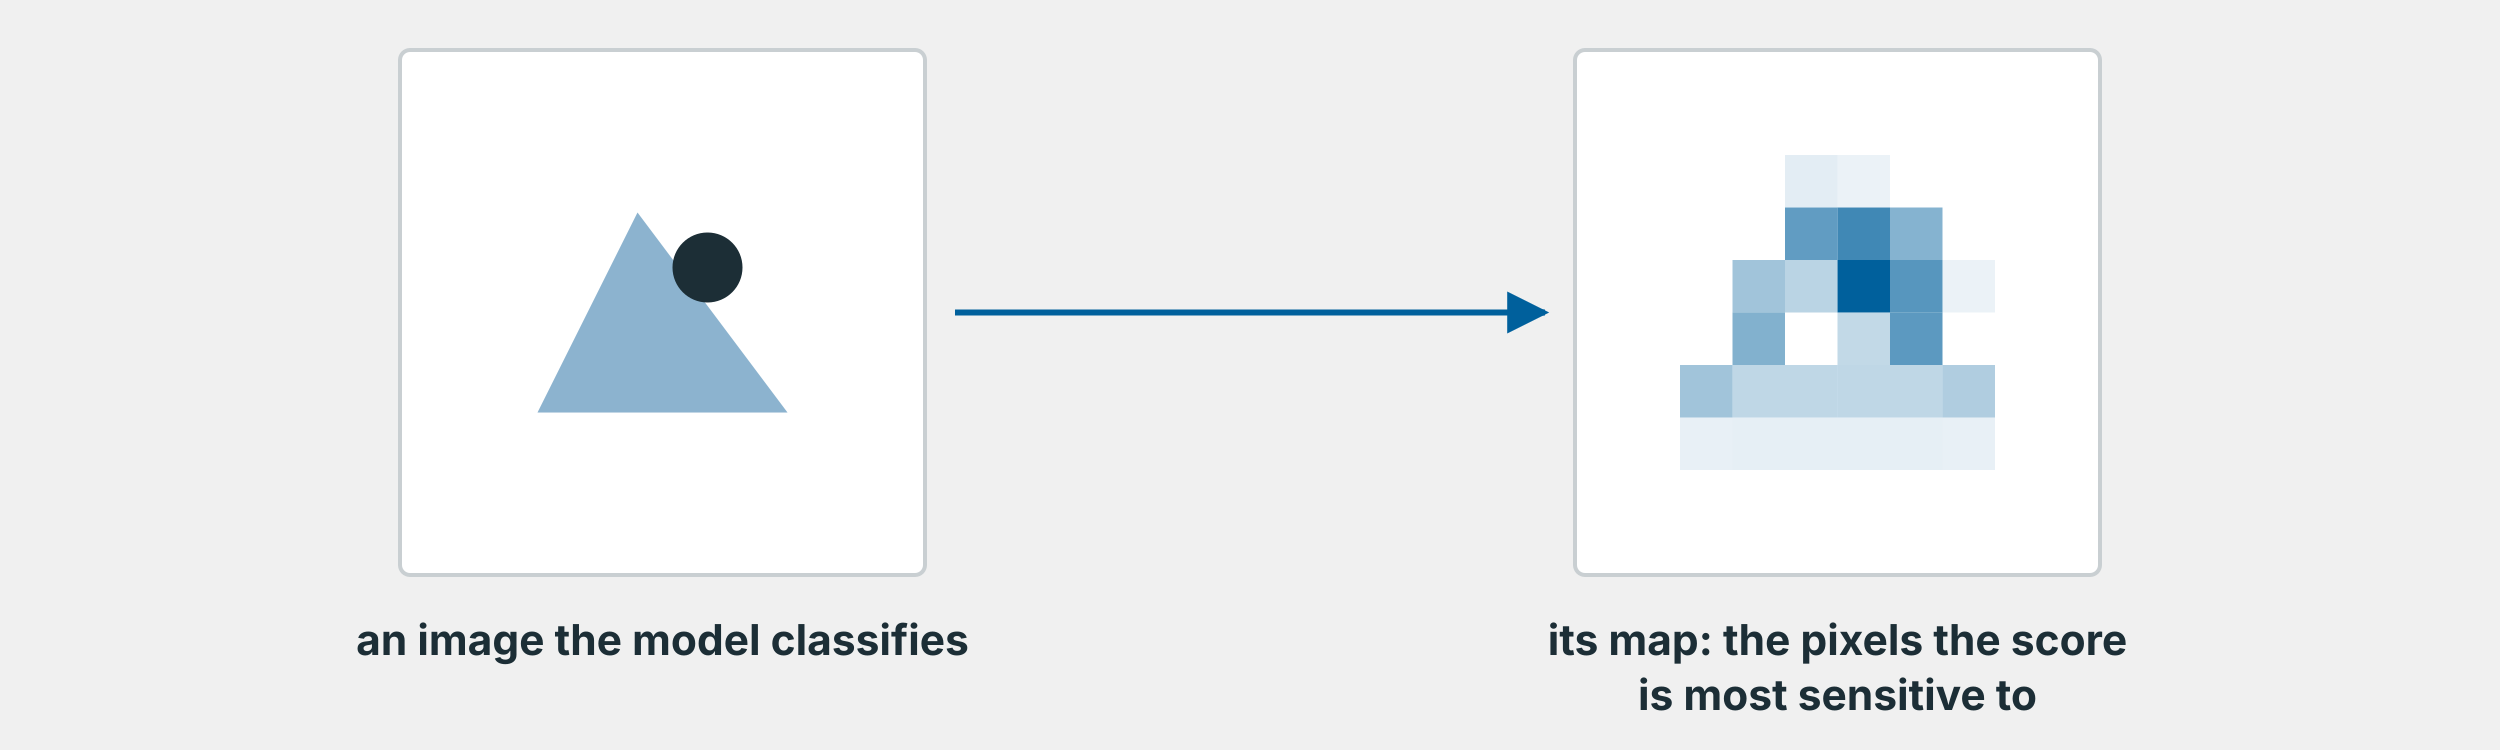
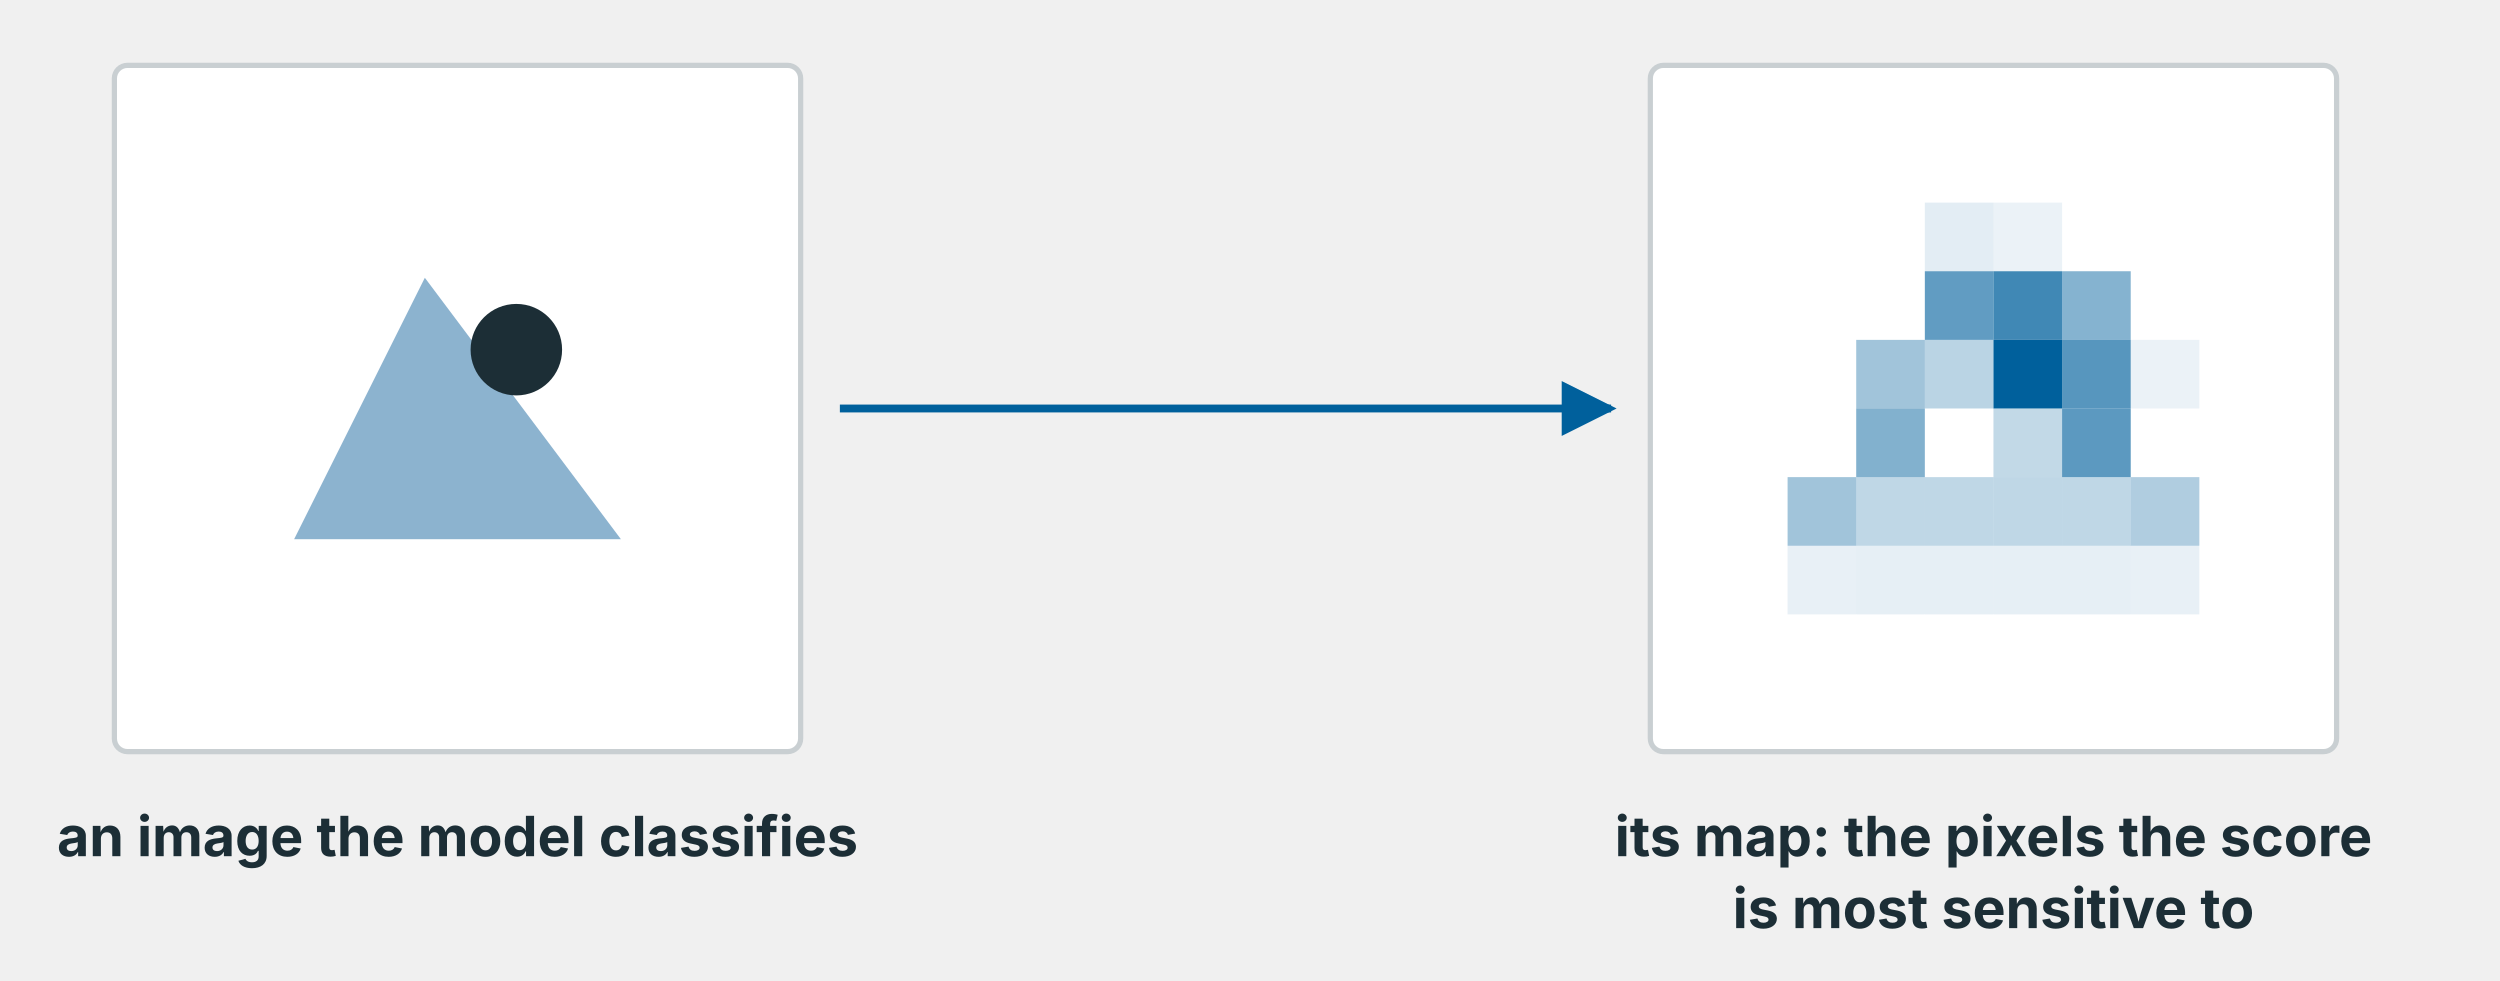
- <svg xmlns="http://www.w3.org/2000/svg" viewBox="0 0 1000 300" font-family="Inter, Arimo, Helvetica, sans-serif">
+ <svg xmlns="http://www.w3.org/2000/svg" viewBox="125 0 765 300" font-family="Inter, Arimo, Helvetica, sans-serif">
  <defs>
    <marker id="ah" viewBox="0 0 10 10" refX="9" refY="5" markerWidth="7" markerHeight="7" orient="auto-start-reverse">
      <path d="M0,0 L10,5 L0,10 z" fill="#1c2e36" />
    </marker>
    <marker id="ahA" viewBox="0 0 10 10" refX="9" refY="5" markerWidth="7" markerHeight="7" orient="auto-start-reverse">
      <path class="accent-fill" d="M0,0 L10,5 L0,10 z" fill="#00609c" />
    </marker>
  </defs>
  <g data-step="1">
    <rect x="160" y="20" width="210" height="210" rx="4" fill="#ffffff" stroke="#c9cfd2" stroke-width="1.6" />
    <g transform="translate(265.0,125.0) scale(1.0,1.0)">
      <polygon class="accent-a-light-fill" points="-50,40 -10,-40 50,40" fill="#8cb3cf" />
      <circle cx="18" cy="-18" r="14" fill="#1c2e36" />
    </g>
    <text x="265.0" y="262" font-size="17" font-weight="bold" text-anchor="middle" fill="#1c2e36">an image the model classifies</text>
  </g>
  <g data-step="2">
    <line class="accent-stroke" x1="382" y1="125" x2="618" y2="125" stroke="#00609c" stroke-width="2.4" marker-end="url(#ahA)" />
    <rect x="630" y="20" width="210" height="210" rx="4" fill="#ffffff" stroke="#c9cfd2" stroke-width="1.6" />
    <rect x="672.0" y="146.0" width="21.0" height="21.0" fill="#00609c" fill-opacity="0.37" />
    <rect x="672.0" y="167.0" width="21.0" height="21.0" fill="#00609c" fill-opacity="0.09" />
    <rect x="693.0" y="104.0" width="21.0" height="21.0" fill="#00609c" fill-opacity="0.37" />
    <rect x="693.0" y="125.0" width="21.0" height="21.0" fill="#00609c" fill-opacity="0.49" />
    <rect x="693.0" y="146.0" width="21.0" height="21.0" fill="#00609c" fill-opacity="0.25" />
    <rect x="693.0" y="167.0" width="21.0" height="21.0" fill="#00609c" fill-opacity="0.10" />
    <rect x="714.0" y="62.0" width="21.0" height="21.0" fill="#00609c" fill-opacity="0.11" />
    <rect x="714.0" y="83.0" width="21.0" height="21.0" fill="#00609c" fill-opacity="0.62" />
    <rect x="714.0" y="104.0" width="21.0" height="21.0" fill="#00609c" fill-opacity="0.27" />
    <rect x="714.0" y="146.0" width="21.0" height="21.0" fill="#00609c" fill-opacity="0.25" />
    <rect x="714.0" y="167.0" width="21.0" height="21.0" fill="#00609c" fill-opacity="0.10" />
    <rect x="735.0" y="62.0" width="21.0" height="21.0" fill="#00609c" fill-opacity="0.08" />
    <rect x="735.0" y="83.0" width="21.0" height="21.0" fill="#00609c" fill-opacity="0.75" />
    <rect x="735.0" y="104.0" width="21.0" height="21.0" fill="#00609c" fill-opacity="1.00" />
    <rect x="735.0" y="125.0" width="21.0" height="21.0" fill="#00609c" fill-opacity="0.24" />
    <rect x="735.0" y="146.0" width="21.0" height="21.0" fill="#00609c" fill-opacity="0.25" />
    <rect x="735.0" y="167.0" width="21.0" height="21.0" fill="#00609c" fill-opacity="0.10" />
    <rect x="756.0" y="83.0" width="21.0" height="21.0" fill="#00609c" fill-opacity="0.48" />
    <rect x="756.0" y="104.0" width="21.0" height="21.0" fill="#00609c" fill-opacity="0.66" />
    <rect x="756.0" y="125.0" width="21.0" height="21.0" fill="#00609c" fill-opacity="0.64" />
    <rect x="756.0" y="146.0" width="21.0" height="21.0" fill="#00609c" fill-opacity="0.25" />
    <rect x="756.0" y="167.0" width="21.0" height="21.0" fill="#00609c" fill-opacity="0.10" />
    <rect x="777.0" y="104.0" width="21.0" height="21.0" fill="#00609c" fill-opacity="0.08" />
    <rect x="777.0" y="146.0" width="21.0" height="21.0" fill="#00609c" fill-opacity="0.31" />
    <rect x="777.0" y="167.0" width="21.0" height="21.0" fill="#00609c" fill-opacity="0.09" />
    <text x="735.0" y="262" font-size="17" font-weight="bold" text-anchor="middle" fill="#1c2e36">its map: the pixels the score</text>
    <text x="735.0" y="284" font-size="17" font-weight="bold" text-anchor="middle" fill="#1c2e36">is most sensitive to</text>
  </g>
</svg>
